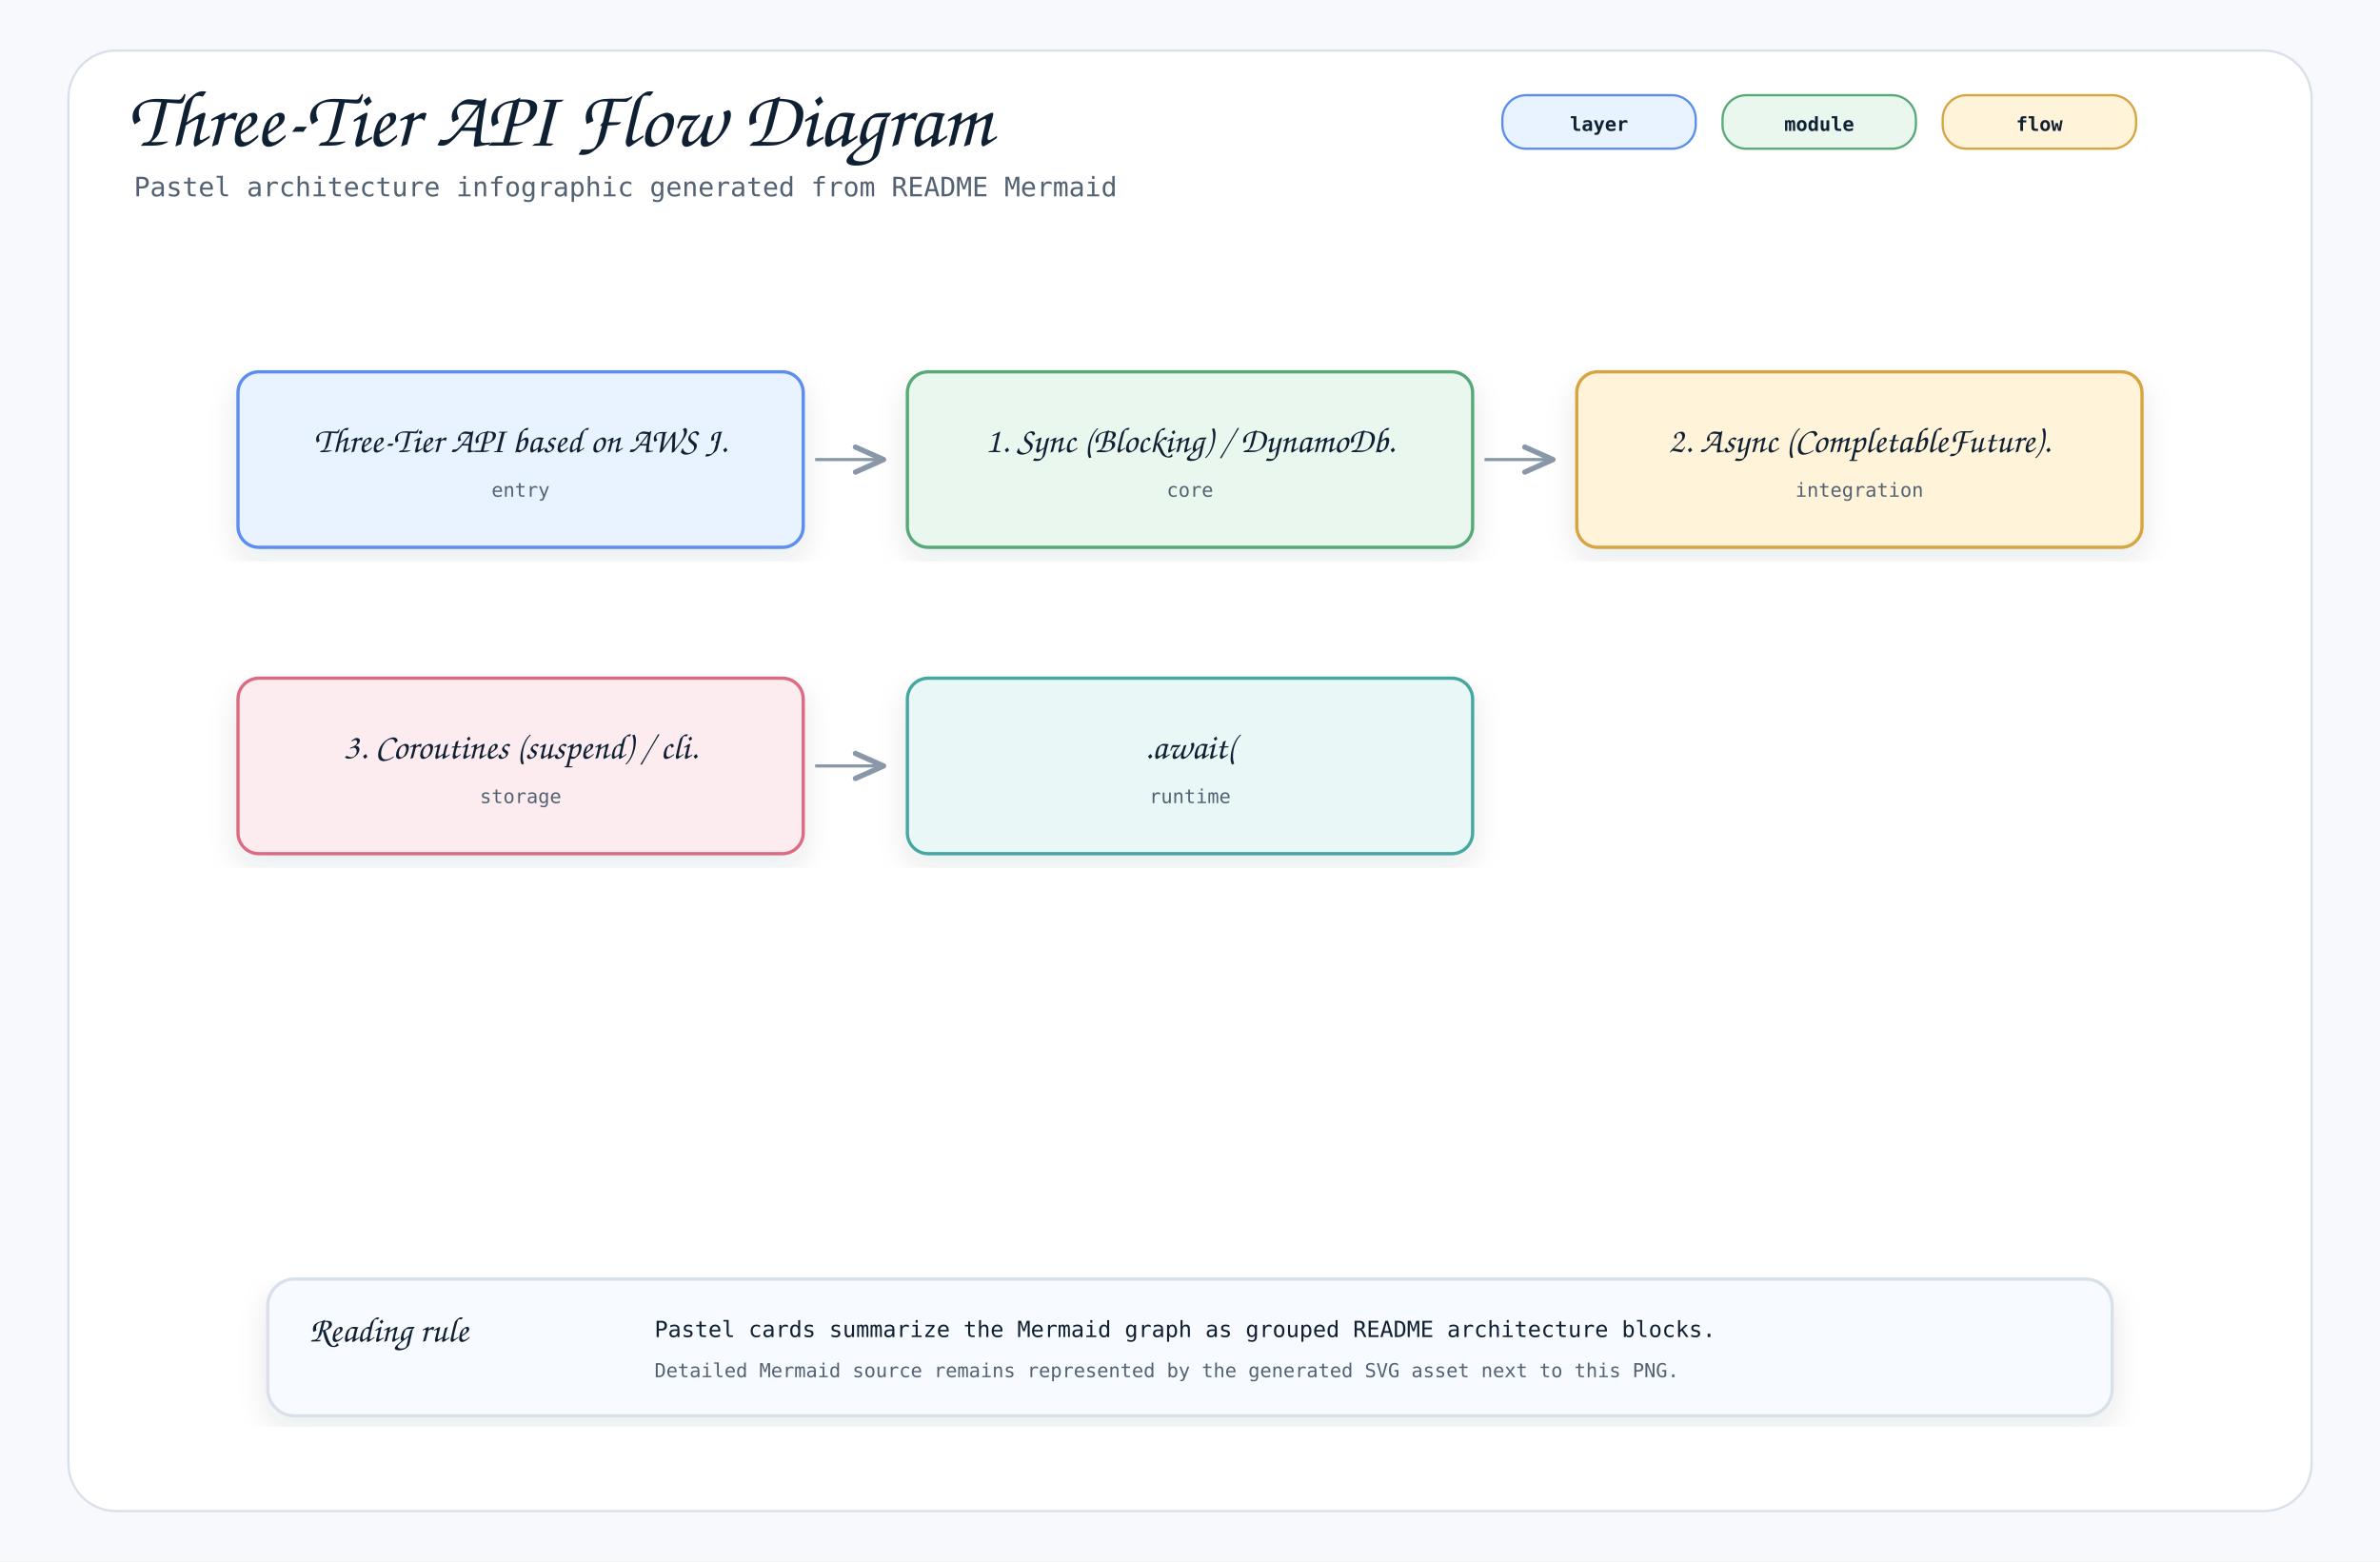
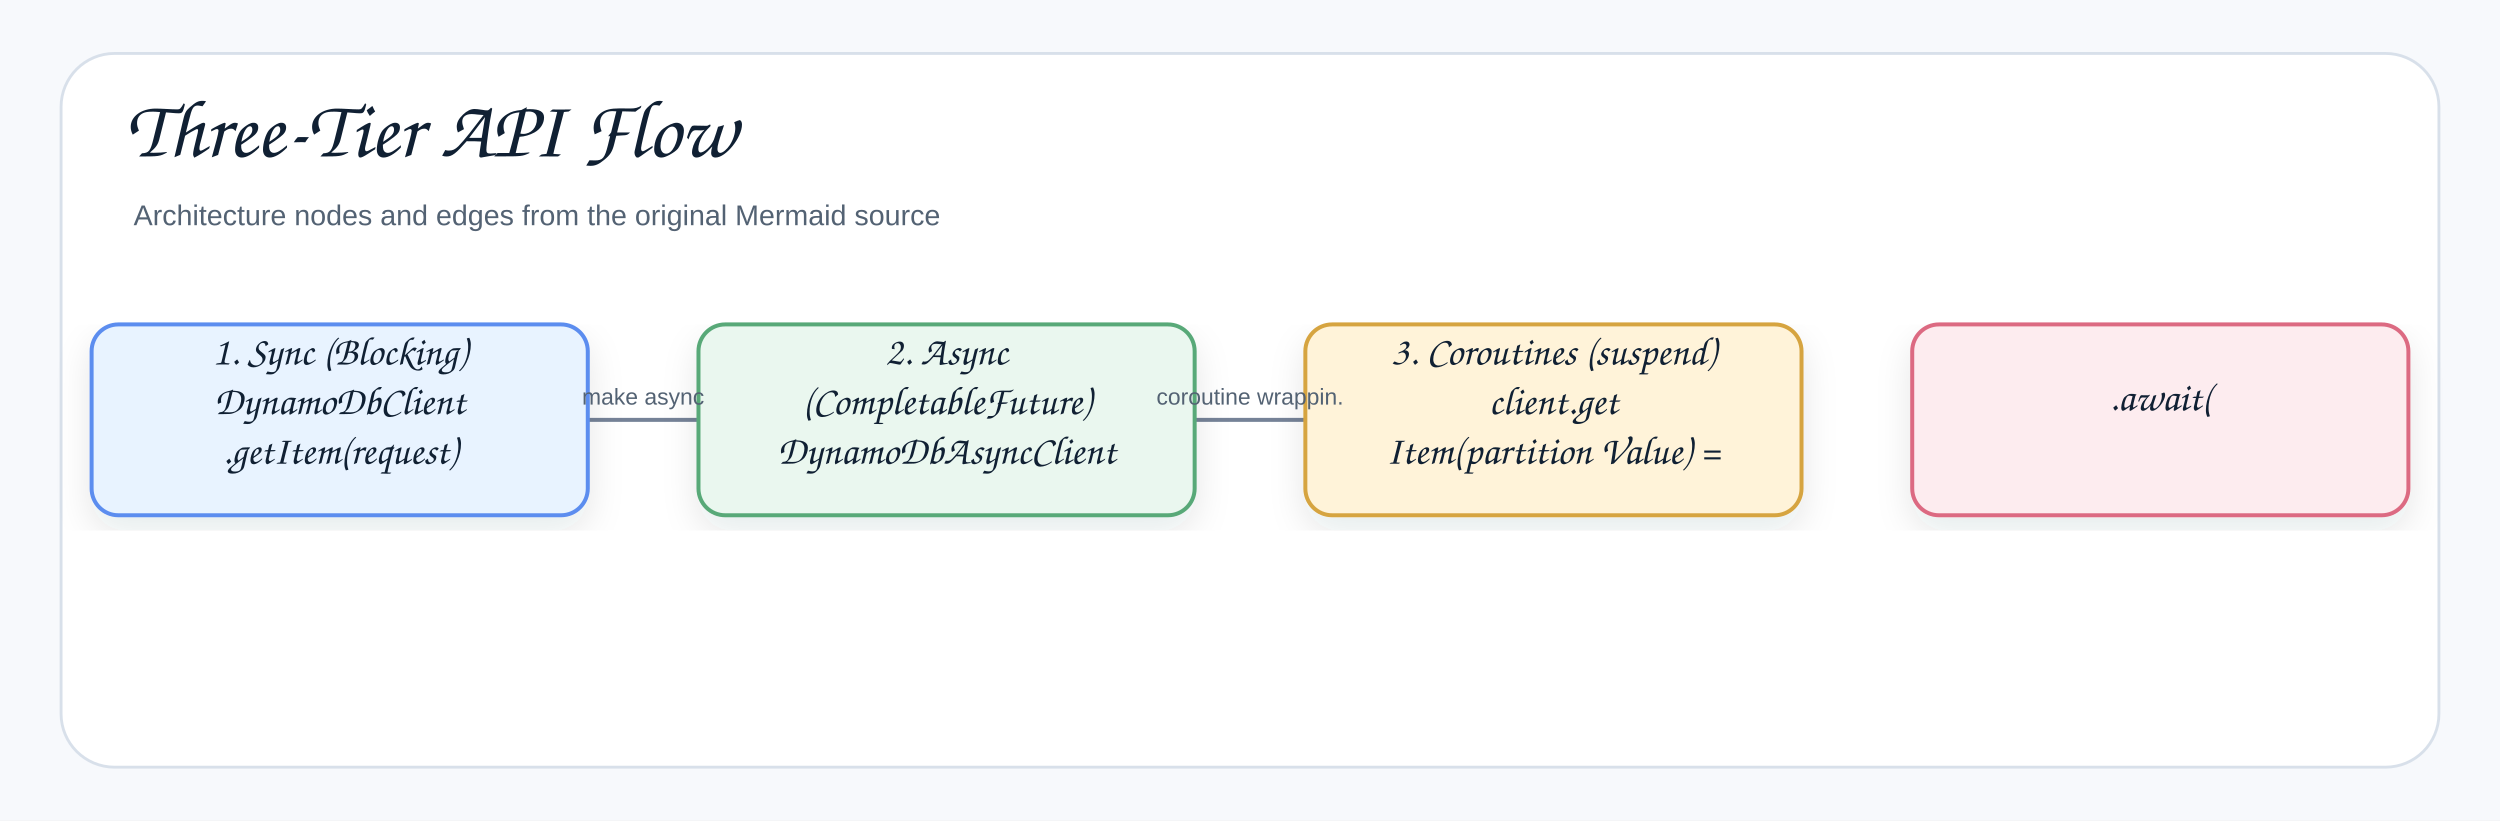
- <svg xmlns="http://www.w3.org/2000/svg" width="1600" height="1050" viewBox="0 0 1600 1050" role="img" aria-label="Three-Tier API Flow Diagram">
+ <svg xmlns="http://www.w3.org/2000/svg" width="1310" height="430" viewBox="0 0 1310 430" role="img" aria-label="Three-Tier API Flow">
  <defs>
    <filter id="shadow" x="-8%" y="-8%" width="116%" height="116%">
-       <feDropShadow dx="0" dy="8" stdDeviation="10" flood-color="#1f2937" flood-opacity="0.10" />
+       <feDropShadow dx="0" dy="8" stdDeviation="9" flood-color="#1f2937" flood-opacity="0.10" />
    </filter>
    <marker id="openArrow" markerWidth="12" markerHeight="10" refX="10" refY="5" orient="auto" markerUnits="strokeWidth">
-       <path d="M 1 1 L 10 5 L 1 9" fill="none" stroke="#8a97a8" stroke-width="1.7" stroke-linecap="round" stroke-linejoin="round" />
+       <path d="M 1 1 L 10 5 L 1 9" fill="none" stroke="#758297" stroke-width="1.8" stroke-linecap="round" stroke-linejoin="round" />
    </marker>
    <marker id="inherit" markerWidth="14" markerHeight="12" refX="12" refY="6" orient="auto" markerUnits="strokeWidth">
-       <path d="M 0 1 L 12 6 L 0 11 Z" fill="#ffffff" stroke="#8a97a8" stroke-width="1.7" />
+       <path d="M 0 1 L 12 6 L 0 11 Z" fill="#ffffff" stroke="#758297" stroke-width="1.8" />
    </marker>
    <style>
-     .canvas { fill: #f7f9fc; }
-     .frame { fill: #ffffff; stroke: #d8e0ea; stroke-width: 1.5; }
-     .title { font-family: "Architects Daughter", "Comic Mono", cursive; font-size: 54px; font-weight: 400; fill: #102033; }
-     .subtitle { font-family: "Comic Mono", "SFMono-Regular", Menlo, Consolas, monospace; font-size: 18px; fill: #536273; }
-     .label { font-family: "Architects Daughter", "Comic Mono", cursive; font-size: 30px; font-weight: 400; fill: #102033; }
-     .smallLabel { font-family: "Architects Daughter", "Comic Mono", cursive; font-size: 24px; font-weight: 400; fill: #102033; }
-     .mono { font-family: "Comic Mono", "SFMono-Regular", Menlo, Consolas, monospace; font-size: 15px; fill: #102033; }
-     .small { font-family: "Comic Mono", "SFMono-Regular", Menlo, Consolas, monospace; font-size: 13px; fill: #536273; }
-     .strong { font-family: "Comic Mono", "SFMono-Regular", Menlo, Consolas, monospace; font-size: 15px; font-weight: 700; fill: #102033; }
-     .card { stroke-width: 2.2; filter: url(#shadow); }
-     .line { stroke: #8a97a8; stroke-width: 2.1; fill: none; marker-end: url(#openArrow); }
-     .softLine { stroke: #8a97a8; stroke-width: 2.1; fill: none; }
-     .dashed { stroke: #8a97a8; stroke-width: 2.1; stroke-dasharray: 7 6; fill: none; marker-end: url(#openArrow); }
-     .inheritLine { stroke: #8a97a8; stroke-width: 2.2; fill: none; marker-end: url(#inherit); }
-     .implLine { stroke: #8a97a8; stroke-width: 2.2; stroke-dasharray: 8 7; fill: none; marker-end: url(#inherit); }
-     .compartment { stroke-width: 1.6; fill: none; }
-     .chip { stroke-width: 1.5; rx: 16; }
-     .chipText { font-family: "Comic Mono", "SFMono-Regular", Menlo, Consolas, monospace; font-size: 13px; font-weight: 700; fill: #102033; }
+     .canvas{fill:#f7f9fc}.frame{fill:#fff;stroke:#d8e0ea;stroke-width:1.5}
+     .title{font-family:"Architects Daughter","Comic Sans MS","Comic Sans",cursive;font-size:43px;font-weight:400;fill:#102033}
+     .subtitle{font-family:"Comic Sans MS","Comic Sans","Comic Neue",Arial,sans-serif;font-size:15px;font-weight:400;fill:#536273}
+     .label{font-family:"Architects Daughter","Comic Sans MS","Comic Sans",cursive;font-size:25px;font-weight:400;fill:#102033}
+     .smallLabel{font-family:"Architects Daughter","Comic Sans MS","Comic Sans",cursive;font-size:21px;font-weight:400;fill:#102033}
+     .mono{font-family:"Comic Sans MS","Comic Sans","Comic Neue",Arial,sans-serif;font-size:12px;font-weight:400;fill:#102033}
+     .small{font-family:"Comic Sans MS","Comic Sans","Comic Neue",Arial,sans-serif;font-size:12px;font-weight:400;fill:#536273}
+     .strong{font-family:"Comic Sans MS","Comic Sans","Comic Neue",Arial,sans-serif;font-size:13px;font-weight:400;fill:#102033}
+     .card{stroke-width:2.1;filter:url(#shadow)}.compartment{stroke-width:1.5;fill:none}
+     .line{stroke:#758297;stroke-width:2.1;fill:none;marker-end:url(#openArrow)}
+     .plainLine{stroke:#758297;stroke-width:2.1;fill:none}
+     .dashed{stroke:#758297;stroke-width:2.1;stroke-dasharray:7 6;fill:none;marker-end:url(#openArrow)}
+     .inheritLine{stroke:#758297;stroke-width:2.2;fill:none;marker-end:url(#inherit)}
+     .implLine{stroke:#758297;stroke-width:2.2;stroke-dasharray:8 7;fill:none;marker-end:url(#inherit)}
  </style>
  </defs>
-   <rect class="canvas" width="1600" height="1050" />
-   <rect class="frame" x="46" y="34" width="1508" height="982" rx="32" />
-   <text class="title" x="86" y="98">Three-Tier API Flow Diagram</text>
-   <text class="subtitle" x="90" y="132">Pastel architecture infographic generated from README Mermaid</text>
-   <rect class="chip" x="1010" y="64" width="130" height="36" fill="#e8f3ff" stroke="#5b8def" />
-   <text class="chipText" x="1075" y="88" text-anchor="middle">layer</text>
-   <rect class="chip" x="1158" y="64" width="130" height="36" fill="#eaf7ef" stroke="#58a978" />
-   <text class="chipText" x="1223" y="88" text-anchor="middle">module</text>
-   <rect class="chip" x="1306" y="64" width="130" height="36" fill="#fff3d9" stroke="#d6a441" />
-   <text class="chipText" x="1371" y="88" text-anchor="middle">flow</text>
-   <g transform="translate(160,250)">
-     <rect class="card" x="0" y="0" width="380" height="118" rx="14" fill="#e8f3ff" stroke="#5b8def" />
-     <text class="smallLabel" x="190" y="54" text-anchor="middle">Three-Tier API based on AWS J.</text>
-     <text class="small" x="190" y="84" text-anchor="middle">entry</text>
+   <rect class="canvas" width="1310" height="430" />
+   <rect class="frame" x="32" y="28" width="1246" height="374" rx="28" />
+   <text class="title" x="66" y="82">Three-Tier API Flow</text>
+   <text class="subtitle" x="70" y="118">Architecture nodes and edges from the original Mermaid source</text>
+   <path class="line" d="M496 220 C496 220 814 220 814 220" />
+   <path class="line" d="M178 220 C178 220 496 220 496 220" />
+   <g transform="translate(48,170)">
+     <rect class="card" x="0" y="0" width="260" height="100" rx="14" fill="#E8F3FF" stroke="#5B8DEF" />
+     <text class="smallLabel" x="130" y="21" text-anchor="middle">1. Sync (Blocking)</text>
+     <text class="smallLabel" x="130" y="47" text-anchor="middle">DynamoDbClient</text>
+     <text class="smallLabel" x="130" y="73" text-anchor="middle">.getItem(request)</text>
  </g>
-   <g transform="translate(610,250)">
-     <rect class="card" x="0" y="0" width="380" height="118" rx="14" fill="#eaf7ef" stroke="#58a978" />
-     <text class="smallLabel" x="190" y="54" text-anchor="middle">1. Sync (Blocking) / DynamoDb.</text>
-     <text class="small" x="190" y="84" text-anchor="middle">core</text>
+   <g transform="translate(366,170)">
+     <rect class="card" x="0" y="0" width="260" height="100" rx="14" fill="#EAF7EF" stroke="#58A978" />
+     <text class="smallLabel" x="130" y="21" text-anchor="middle">2. Async</text>
+     <text class="smallLabel" x="130" y="47" text-anchor="middle">(CompletableFuture)</text>
+     <text class="smallLabel" x="130" y="73" text-anchor="middle">DynamoDbAsyncClient</text>
  </g>
-   <path class="line" d="M548 309 L594 309" />
-   <g transform="translate(1060,250)">
-     <rect class="card" x="0" y="0" width="380" height="118" rx="14" fill="#fff3d9" stroke="#d6a441" />
-     <text class="smallLabel" x="190" y="54" text-anchor="middle">2. Async (CompletableFuture).</text>
-     <text class="small" x="190" y="84" text-anchor="middle">integration</text>
+   <g transform="translate(684,170)">
+     <rect class="card" x="0" y="0" width="260" height="100" rx="14" fill="#FFF3D9" stroke="#D6A441" />
+     <text class="smallLabel" x="130" y="21" text-anchor="middle">3. Coroutines (suspend)</text>
+     <text class="smallLabel" x="130" y="47" text-anchor="middle">client.get</text>
+     <text class="smallLabel" x="130" y="73" text-anchor="middle">Item(partition Value) =</text>
  </g>
-   <path class="line" d="M998 309 L1044 309" />
-   <g transform="translate(160,456)">
-     <rect class="card" x="0" y="0" width="380" height="118" rx="14" fill="#fdecef" stroke="#dc6b82" />
-     <text class="smallLabel" x="190" y="54" text-anchor="middle">3. Coroutines (suspend) / cli.</text>
-     <text class="small" x="190" y="84" text-anchor="middle">storage</text>
+   <g transform="translate(1002,170)">
+     <rect class="card" x="0" y="0" width="260" height="100" rx="14" fill="#FDECEF" stroke="#DC6B82" />
+     <text class="smallLabel" x="130" y="45" text-anchor="middle">.await(</text>
  </g>
-   <g transform="translate(610,456)">
-     <rect class="card" x="0" y="0" width="380" height="118" rx="14" fill="#e9f7f6" stroke="#45a7a1" />
-     <text class="smallLabel" x="190" y="54" text-anchor="middle">.await(</text>
-     <text class="small" x="190" y="84" text-anchor="middle">runtime</text>
-   </g>
-   <path class="line" d="M548 515 L594 515" />
-   <g transform="translate(180,860)">
-     <rect class="card" x="0" y="0" width="1240" height="92" rx="18" fill="#f7fbff" stroke="#d8e0ea" />
-     <text class="smallLabel" x="28" y="42">Reading rule</text>
-     <text class="mono" x="260" y="39">Pastel cards summarize the Mermaid graph as grouped README architecture blocks.</text>
-     <text class="small" x="260" y="66">Detailed Mermaid source remains represented by the generated SVG asset next to this PNG.</text>
-   </g>
+   <text class="small" x="337" y="212" text-anchor="middle">make async</text>
+   <text class="small" x="655" y="212" text-anchor="middle">coroutine wrappin.</text>
</svg>
